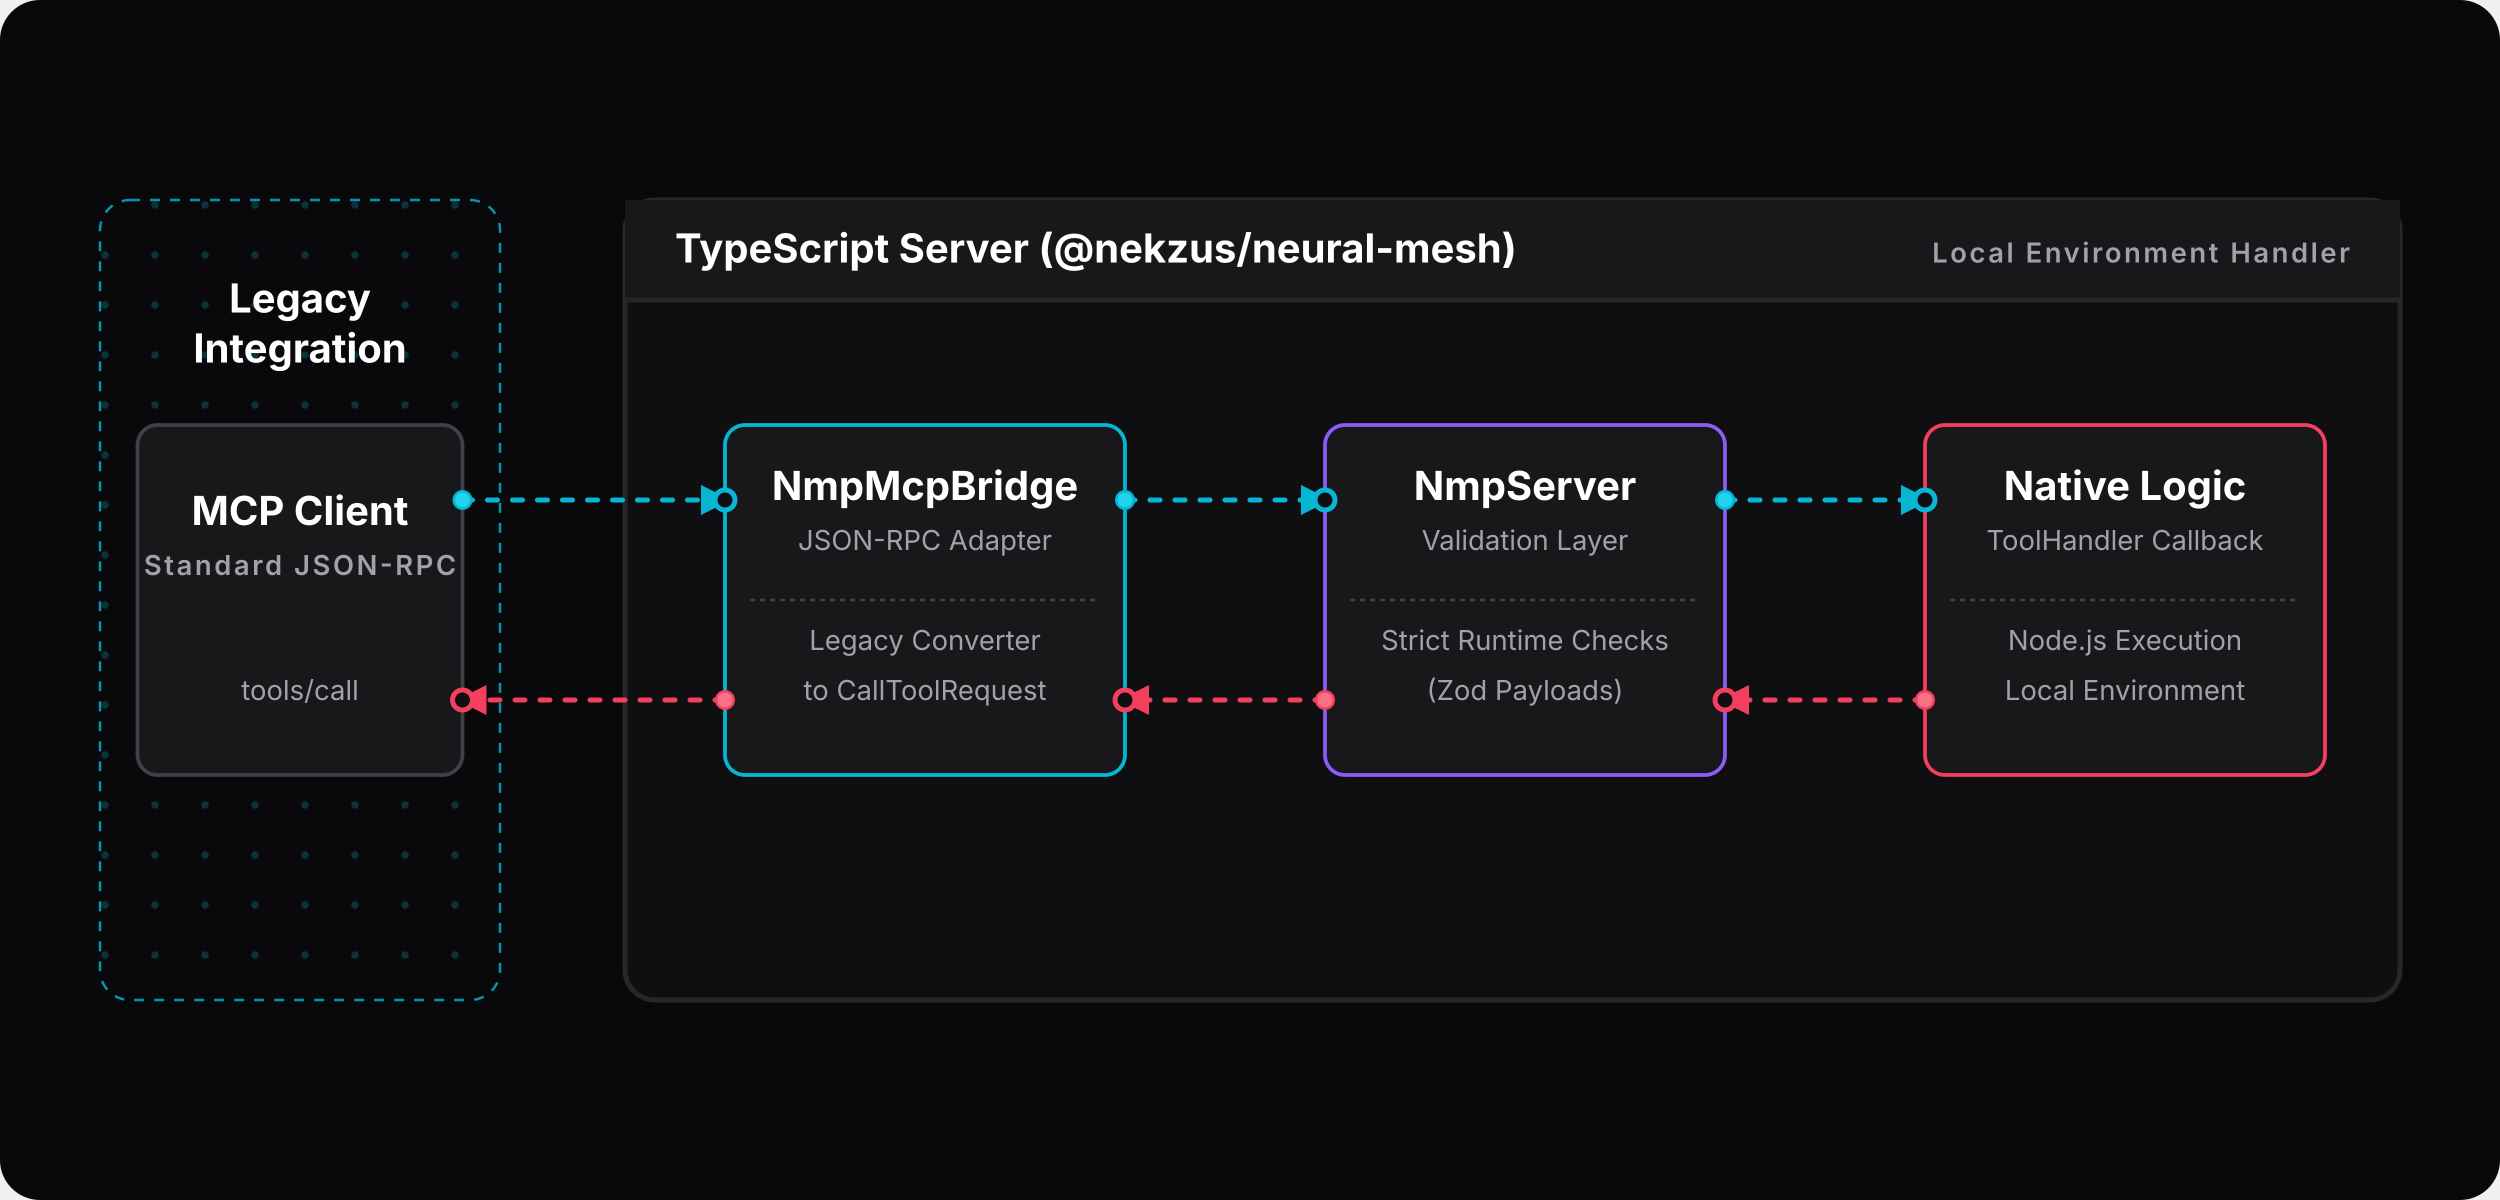
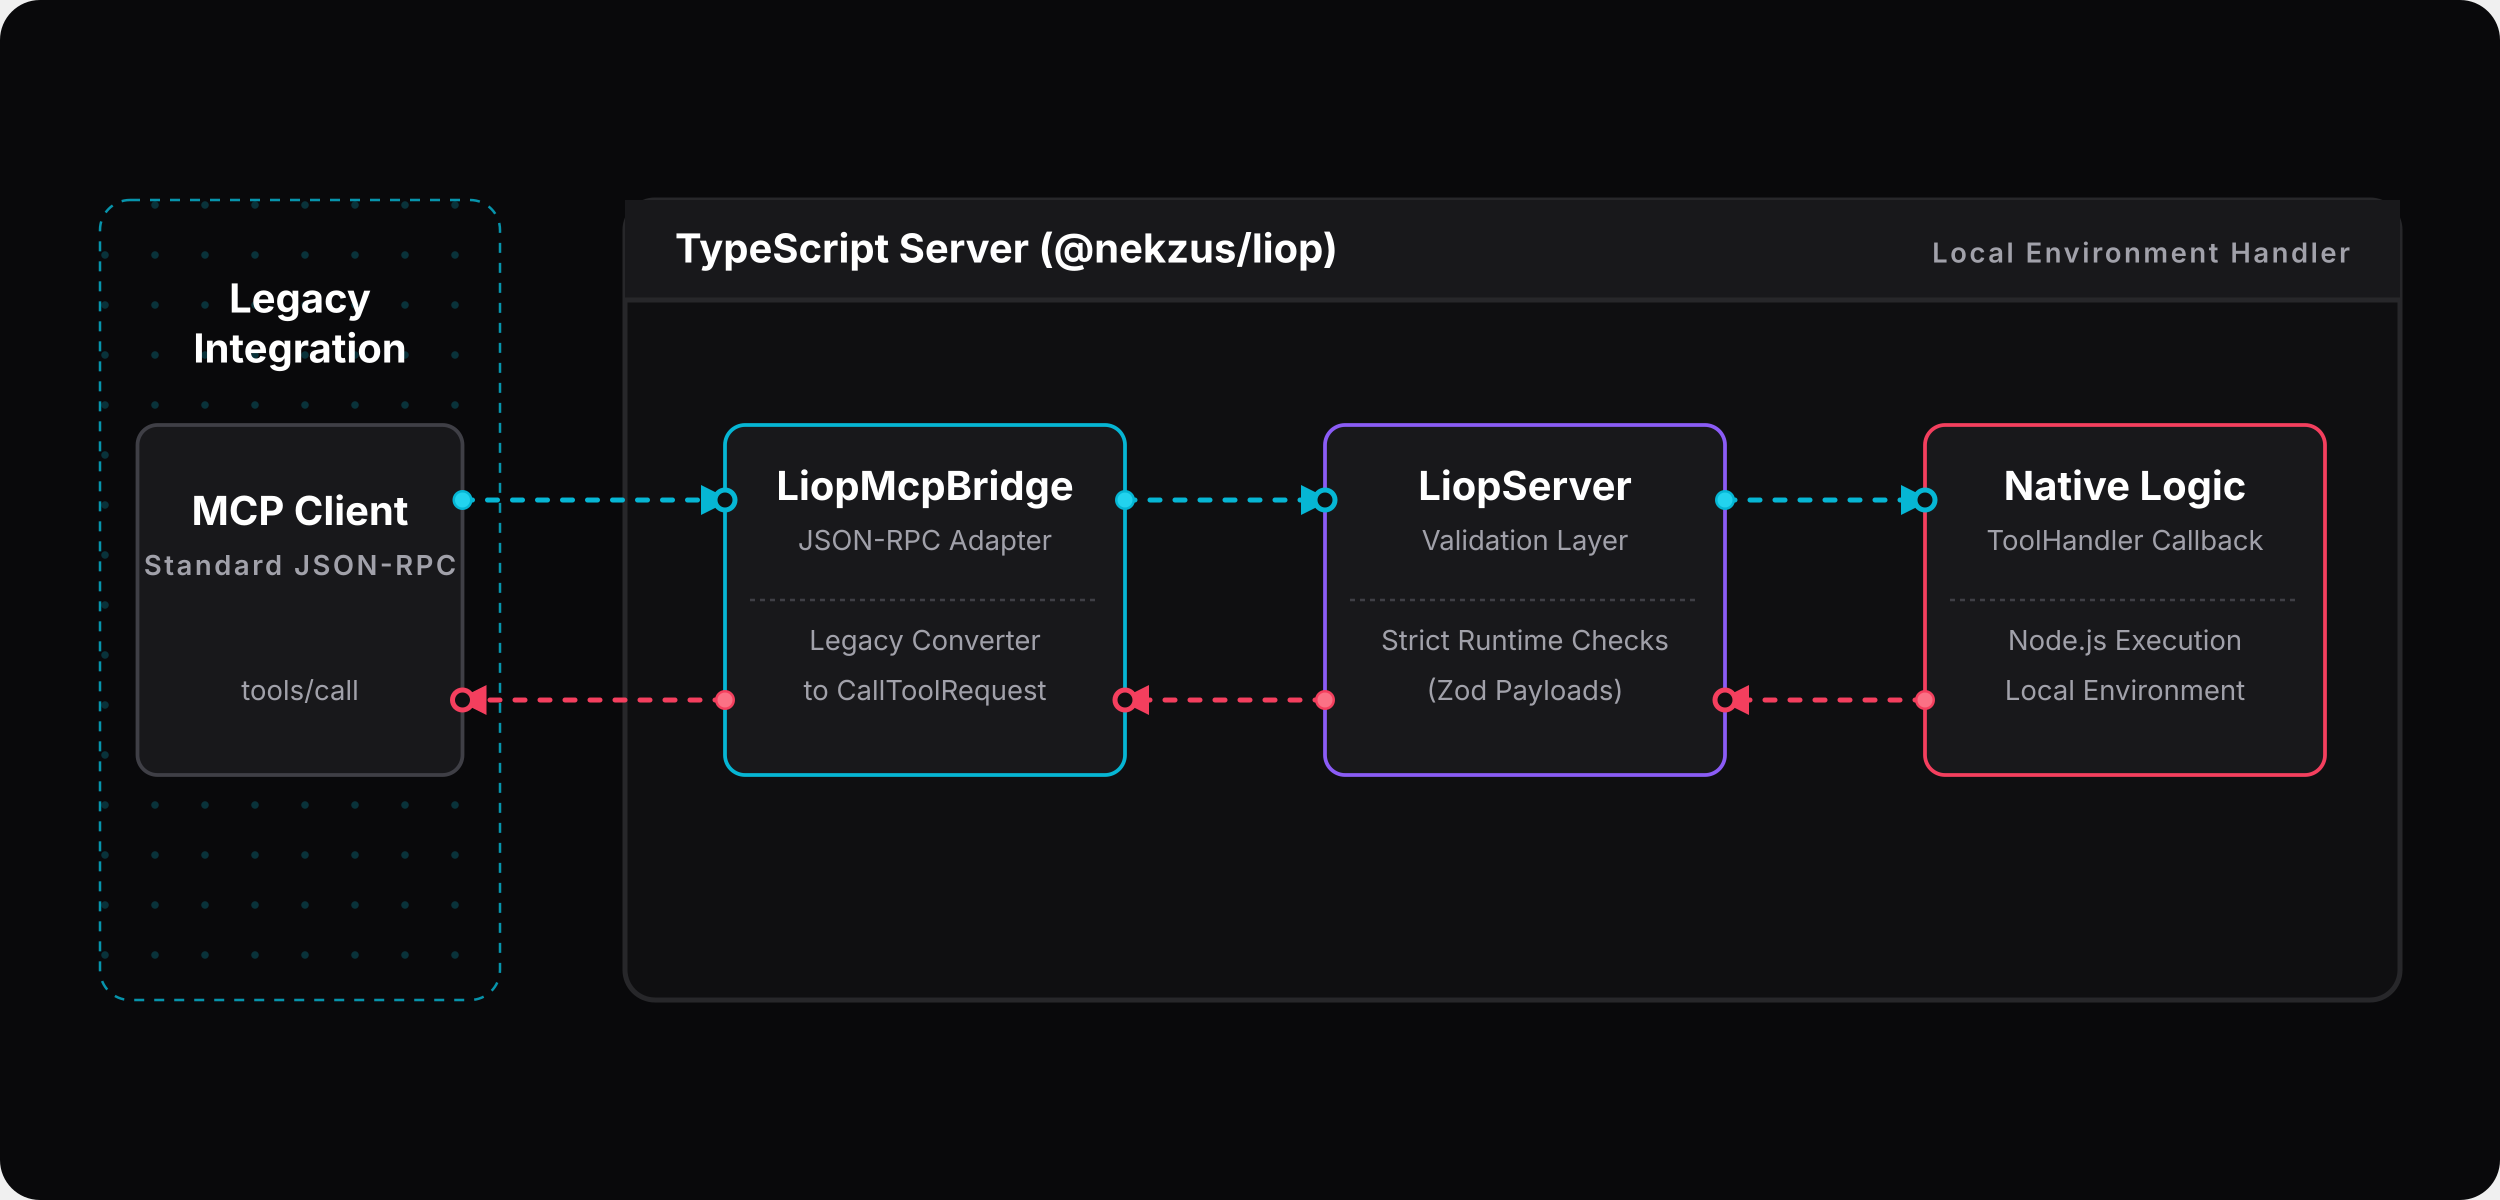
<svg xmlns="http://www.w3.org/2000/svg" width="1000" height="480" viewBox="0 0 1000 480">
  <rect width="1000" height="480" fill="#09090b" rx="16" />
  <defs>
    <pattern id="netBgDBridge" width="20" height="20" patternUnits="userSpaceOnUse">
      <circle cx="2" cy="2" r="1.5" fill="#06b6d4" opacity="0.3" />
    </pattern>
    <marker id="arrow-outD" viewBox="0 0 10 10" refX="8" refY="5" markerWidth="6" markerHeight="6" orient="auto-start-reverse">
      <path d="M 0 0 L 10 5 L 0 10 z" fill="#06b6d4" />
    </marker>
    <marker id="arrow-inD" viewBox="0 0 10 10" refX="8" refY="5" markerWidth="6" markerHeight="6" orient="auto-start-reverse">
      <path d="M 0 0 L 10 5 L 0 10 z" fill="#f43f5e" />
    </marker>
  </defs>
  <style>
        .bfd-text {
            font-family: 'Inter', system-ui, sans-serif;
            fill: #FAFAFA;
            font-size: 13px;
            font-weight: 500;
        }

        .bfd-text-sm {
            font-family: 'Inter', system-ui, sans-serif;
            fill: #A1A1AA;
            font-size: 11px;
        }

        .bfd-title {
            font-family: 'Inter', system-ui, sans-serif;
            font-weight: 700;
            font-size: 16px;
            fill: #FFFFFF;
        }

        .bfd-subtitle {
            font-family: 'Inter', system-ui, sans-serif;
            font-size: 11px;
            fill: #A1A1AA;
            text-transform: uppercase;
            letter-spacing: 1px;
            font-weight: 600;
        }

        .bfd-zone {
            fill: #0f0f11;
            stroke: #27272a;
            stroke-width: 2;
            rx: 12;
        }

        .bfd-zone-ext {
            fill: url(#netBgDBridge);
            stroke: #06b6d4;
            stroke-width: 1;
            rx: 12;
            stroke-dasharray: 4 4;
            opacity: 0.8;
        }

        .bfd-box {
            fill: #18181b;
            stroke-width: 1.5;
            rx: 8;
        }

        .bfd-box-cyan {
            stroke: #06b6d4;
        }

        .bfd-box-violet {
            stroke: #8b5cf6;
        }

        .bfd-box-rose {
            stroke: #f43f5e;
        }

        .bfd-box-zinc {
            stroke: #3f3f46;
        }

        .bfd-stream-out {
            stroke: #06b6d4;
            stroke-width: 2;
            fill: none;
            stroke-dasharray: 4 6;
            animation: dashOutBfd 1s linear infinite;
            stroke-linecap: round;
        }

        .bfd-stream-in {
            stroke: #f43f5e;
            stroke-width: 2;
            fill: none;
            stroke-dasharray: 4 6;
            animation: dashInBfd 1s linear infinite;
            stroke-linecap: round;
        }

        @keyframes dashOutBfd {
            to {
                stroke-dashoffset: -20;
            }
        }

        @keyframes dashInBfd {
            to {
                stroke-dashoffset: -20;
            }
        }

        @keyframes t80OutBfd {
            0% {
                transform: translateX(0px);
                opacity: 0;
            }

            10% {
                opacity: 1;
            }

            90% {
                opacity: 1;
            }

            100% {
                transform: translateX(80px);
                opacity: 0;
            }
        }

        @keyframes t80InBfd {
            0% {
                transform: translateX(0px);
                opacity: 0;
            }

            10% {
                opacity: 1;
            }

            90% {
                opacity: 1;
            }

            100% {
                transform: translateX(-80px);
                opacity: 0;
            }
        }
    </style>
  <rect x="40" y="80" width="160" height="320" class="bfd-zone-ext" />
  <text x="120" y="125" class="bfd-title" text-anchor="middle" fill="#06b6d4">Legacy</text>
  <text x="120" y="145" class="bfd-title" text-anchor="middle" fill="#06b6d4">Integration</text>
  <rect x="250" y="80" width="710" height="320" class="bfd-zone" />
  <rect x="250" y="80" width="710" height="40" fill="#18181b" style="border-radius: 12px 12px 0 0;" />
  <path d="M 250 120 L 960 120" stroke="#27272a" stroke-width="2" />
-   <text x="270" y="105" class="bfd-title">TypeScript Server (@nekzus/neural-mesh)</text>
+   <text x="270" y="105" class="bfd-title">TypeScript Server (@nekzus/liop)</text>
  <text x="940" y="105" class="bfd-subtitle" text-anchor="end">Local Environment Handler</text>
  <rect x="55" y="170" width="130" height="140" class="bfd-box bfd-box-zinc" />
  <text x="120" y="210" class="bfd-title" text-anchor="middle">MCP Client</text>
  <text x="120" y="230" class="bfd-subtitle" text-anchor="middle">Standard JSON-RPC</text>
  <text x="120" y="280" class="bfd-text-sm" text-anchor="middle">tools/call</text>
  <rect x="290" y="170" width="160" height="140" class="bfd-box bfd-box-cyan" />
-   <text x="370" y="200" class="bfd-title" text-anchor="middle" fill="#67e8f9">NmpMcpBridge</text>
+   <text x="370" y="200" class="bfd-title" text-anchor="middle" fill="#67e8f9">LiopMcpBridge</text>
  <text x="370" y="220" class="bfd-text-sm" text-anchor="middle">JSON-RPC Adapter</text>
  <line x1="300" y1="240" x2="440" y2="240" stroke="#3f3f46" stroke-width="1" stroke-dasharray="2 2" />
  <text x="370" y="260" class="bfd-text-sm" text-anchor="middle">Legacy Converter</text>
  <text x="370" y="280" class="bfd-text-sm" text-anchor="middle">to CallToolRequest</text>
  <rect x="530" y="170" width="160" height="140" class="bfd-box bfd-box-violet" />
-   <text x="610" y="200" class="bfd-title" text-anchor="middle" fill="#c4b5fd">NmpServer</text>
+   <text x="610" y="200" class="bfd-title" text-anchor="middle" fill="#c4b5fd">LiopServer</text>
  <text x="610" y="220" class="bfd-text-sm" text-anchor="middle">Validation Layer</text>
  <line x1="540" y1="240" x2="680" y2="240" stroke="#3f3f46" stroke-width="1" stroke-dasharray="2 2" />
  <text x="610" y="260" class="bfd-text-sm" text-anchor="middle">Strict Runtime Checks</text>
  <text x="610" y="280" class="bfd-text-sm" text-anchor="middle">(Zod Payloads)</text>
  <rect x="770" y="170" width="160" height="140" class="bfd-box bfd-box-rose" />
  <text x="850" y="200" class="bfd-title" text-anchor="middle" fill="#fda4af">Native Logic</text>
  <text x="850" y="220" class="bfd-text-sm" text-anchor="middle">ToolHandler Callback</text>
  <line x1="780" y1="240" x2="920" y2="240" stroke="#3f3f46" stroke-width="1" stroke-dasharray="2 2" />
  <text x="850" y="260" class="bfd-text-sm" text-anchor="middle">Node.js Execution</text>
  <text x="850" y="280" class="bfd-text-sm" text-anchor="middle">Local Environment</text>
  <path d="M 185 200 L 290 200" class="bfd-stream-out" marker-end="url(#arrow-outD)" />
  <path d="M 450 200 L 530 200" class="bfd-stream-out" marker-end="url(#arrow-outD)" />
  <path d="M 690 200 L 770 200" class="bfd-stream-out" marker-end="url(#arrow-outD)" />
  <path d="M 770 280 L 690 280" class="bfd-stream-in" marker-end="url(#arrow-inD)" />
  <path d="M 530 280 L 450 280" class="bfd-stream-in" marker-end="url(#arrow-inD)" />
  <path d="M 290 280 L 185 280" class="bfd-stream-in" marker-end="url(#arrow-inD)" />
  <circle cx="185" cy="200" r="4" fill="#06b6d4" />
  <circle cx="290" cy="200" r="4" fill="#0f0f11" stroke="#06b6d4" stroke-width="2" />
  <circle cx="450" cy="200" r="4" fill="#06b6d4" />
  <circle cx="530" cy="200" r="4" fill="#0f0f11" stroke="#06b6d4" stroke-width="2" />
  <circle cx="690" cy="200" r="4" fill="#06b6d4" />
  <circle cx="770" cy="200" r="4" fill="#0f0f11" stroke="#06b6d4" stroke-width="2" />
  <circle cx="770" cy="280" r="4" fill="#f43f5e" />
  <circle cx="690" cy="280" r="4" fill="#0f0f11" stroke="#f43f5e" stroke-width="2" />
  <circle cx="530" cy="280" r="4" fill="#f43f5e" />
  <circle cx="450" cy="280" r="4" fill="#0f0f11" stroke="#f43f5e" stroke-width="2" />
  <circle cx="290" cy="280" r="4" fill="#f43f5e" />
  <circle cx="185" cy="280" r="4" fill="#0f0f11" stroke="#f43f5e" stroke-width="2" />
  <g transform="translate(185, 200)">
    <circle cx="0" cy="0" r="3" fill="#22d3ee" style="animation: t80OutBfd 1.2s infinite;" />
  </g>
  <g transform="translate(450, 200)">
    <circle cx="0" cy="0" r="3" fill="#22d3ee" style="animation: t80OutBfd 1s infinite;" />
  </g>
  <g transform="translate(690, 200)">
    <circle cx="0" cy="0" r="3" fill="#22d3ee" style="animation: t80OutBfd 1s infinite;" />
  </g>
  <g transform="translate(770, 280)">
    <circle cx="0" cy="0" r="3" fill="#fb7185" style="animation: t80InBfd 1s infinite;" />
  </g>
  <g transform="translate(530, 280)">
    <circle cx="0" cy="0" r="3" fill="#fb7185" style="animation: t80InBfd 1.2s infinite;" />
  </g>
  <g transform="translate(290, 280)">
    <circle cx="0" cy="0" r="3" fill="#fb7185" style="animation: t80InBfd 1s infinite;" />
  </g>
</svg>
